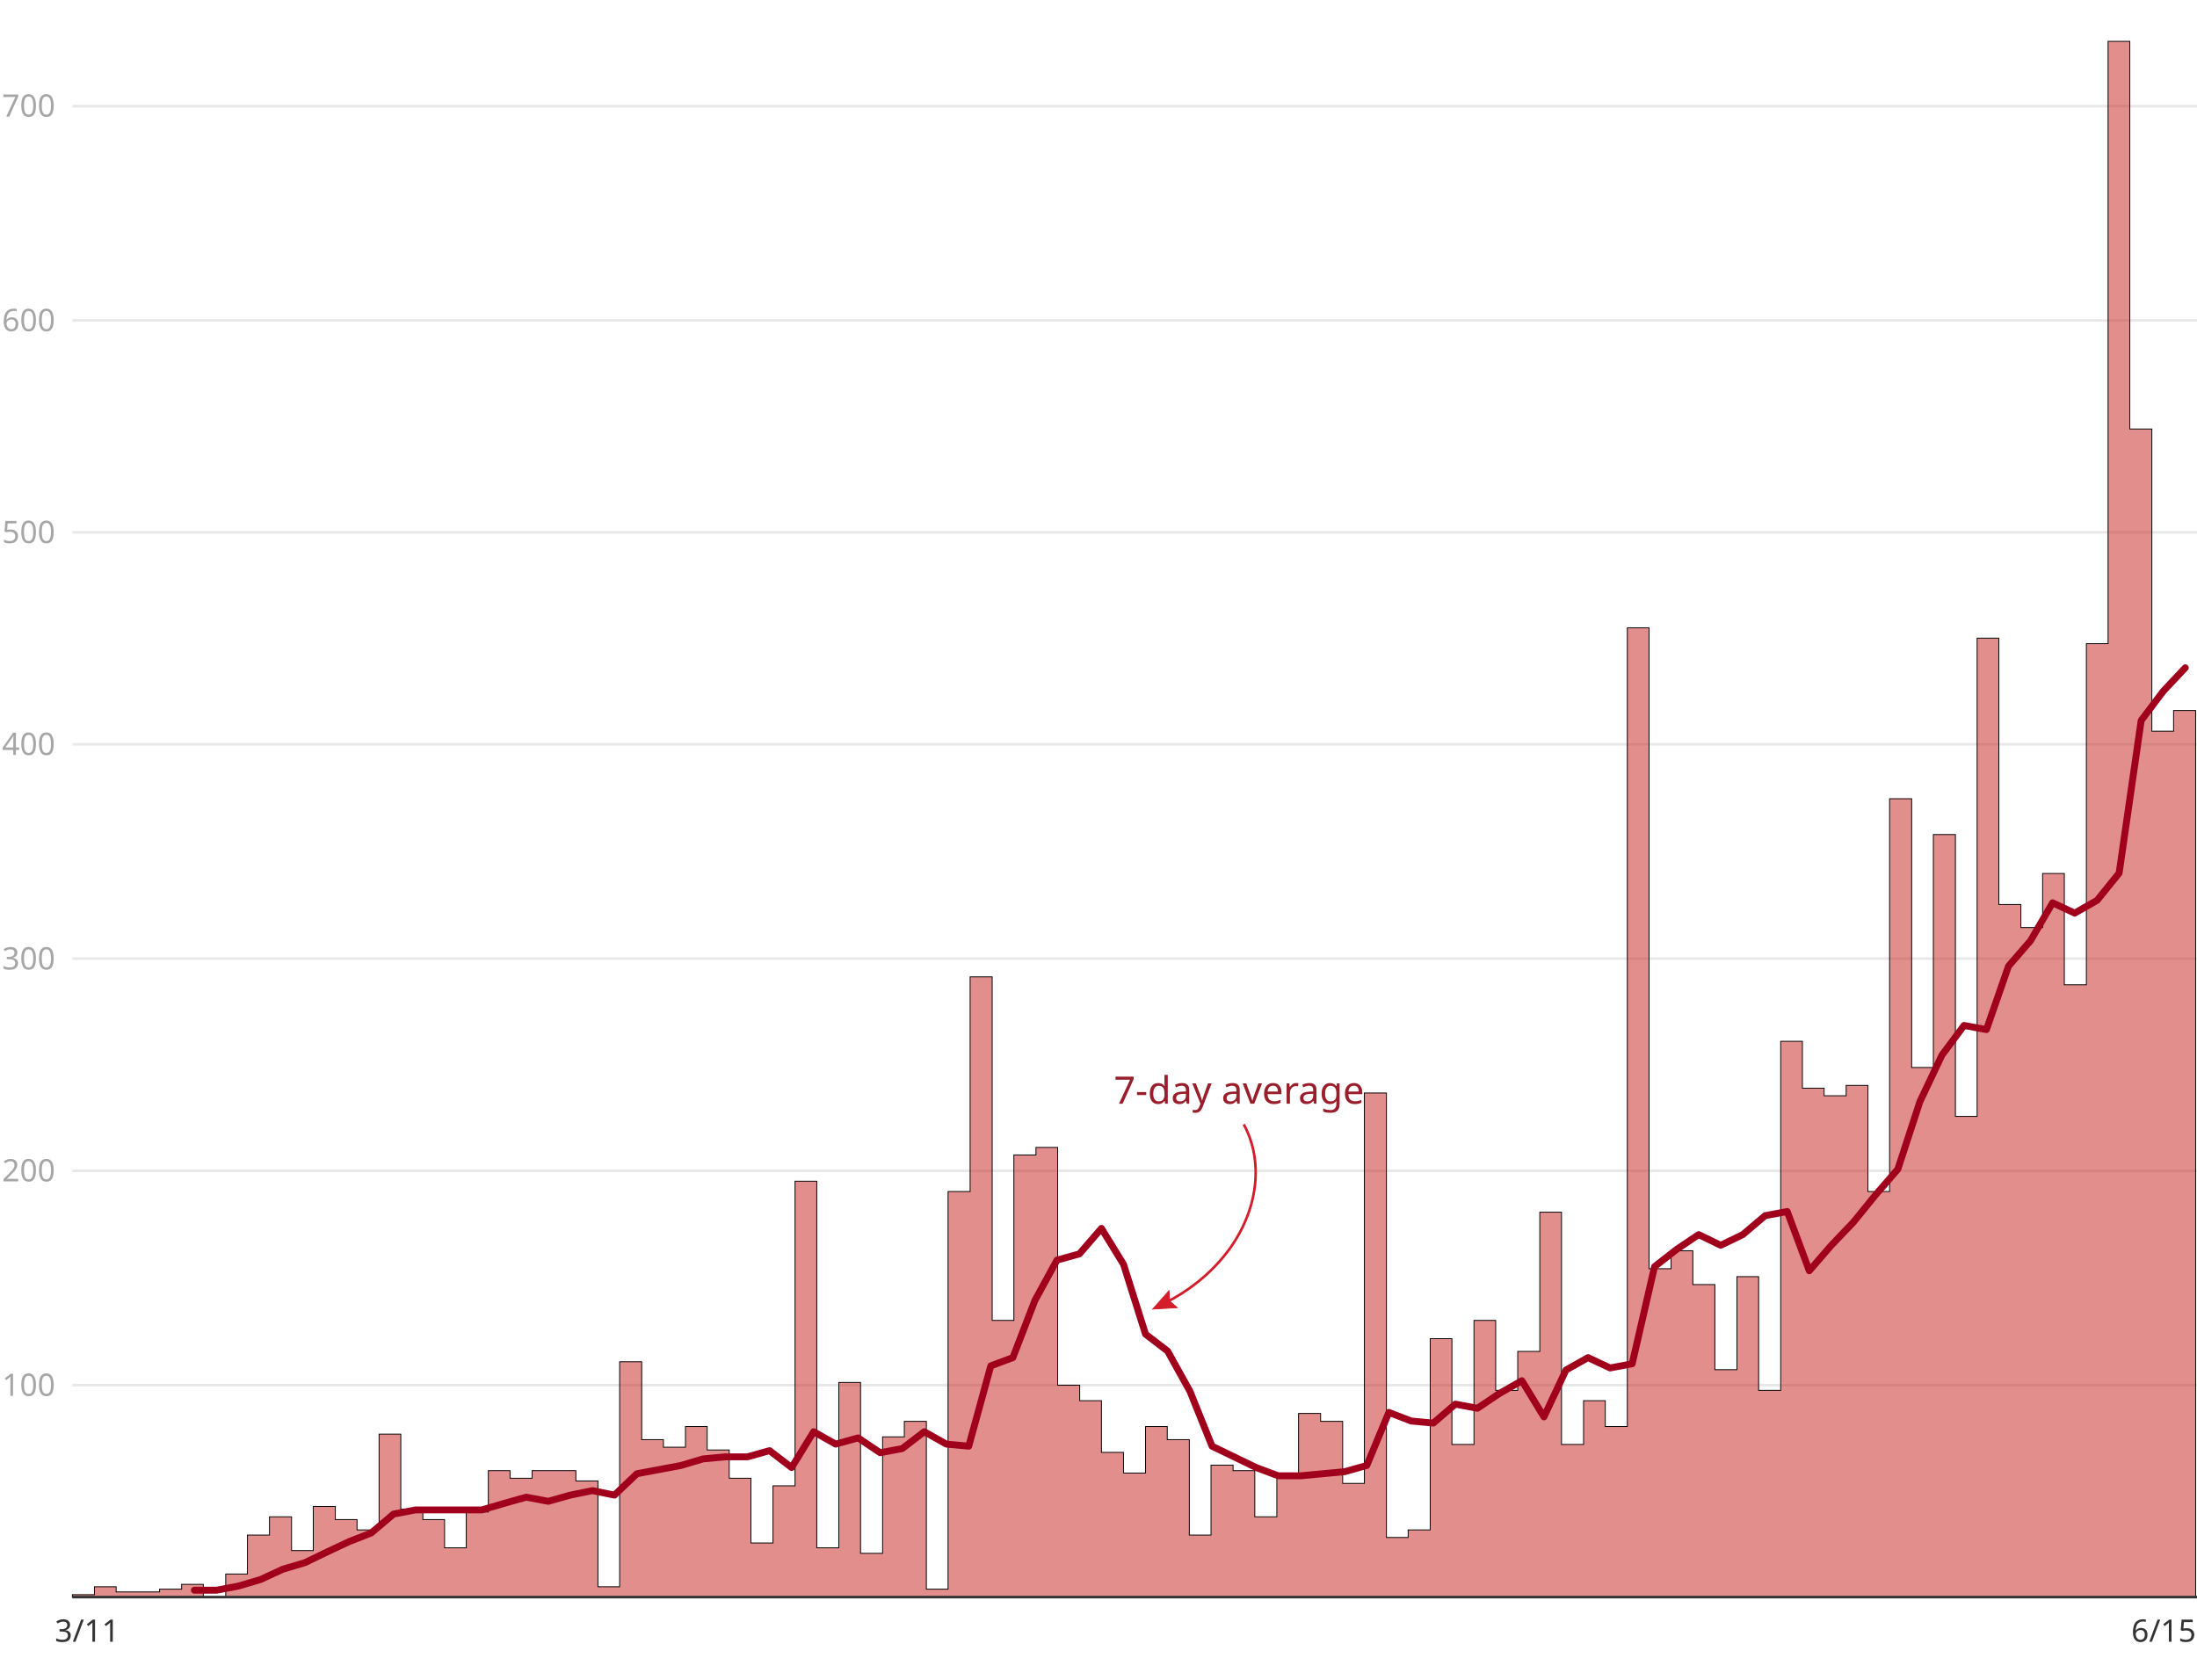
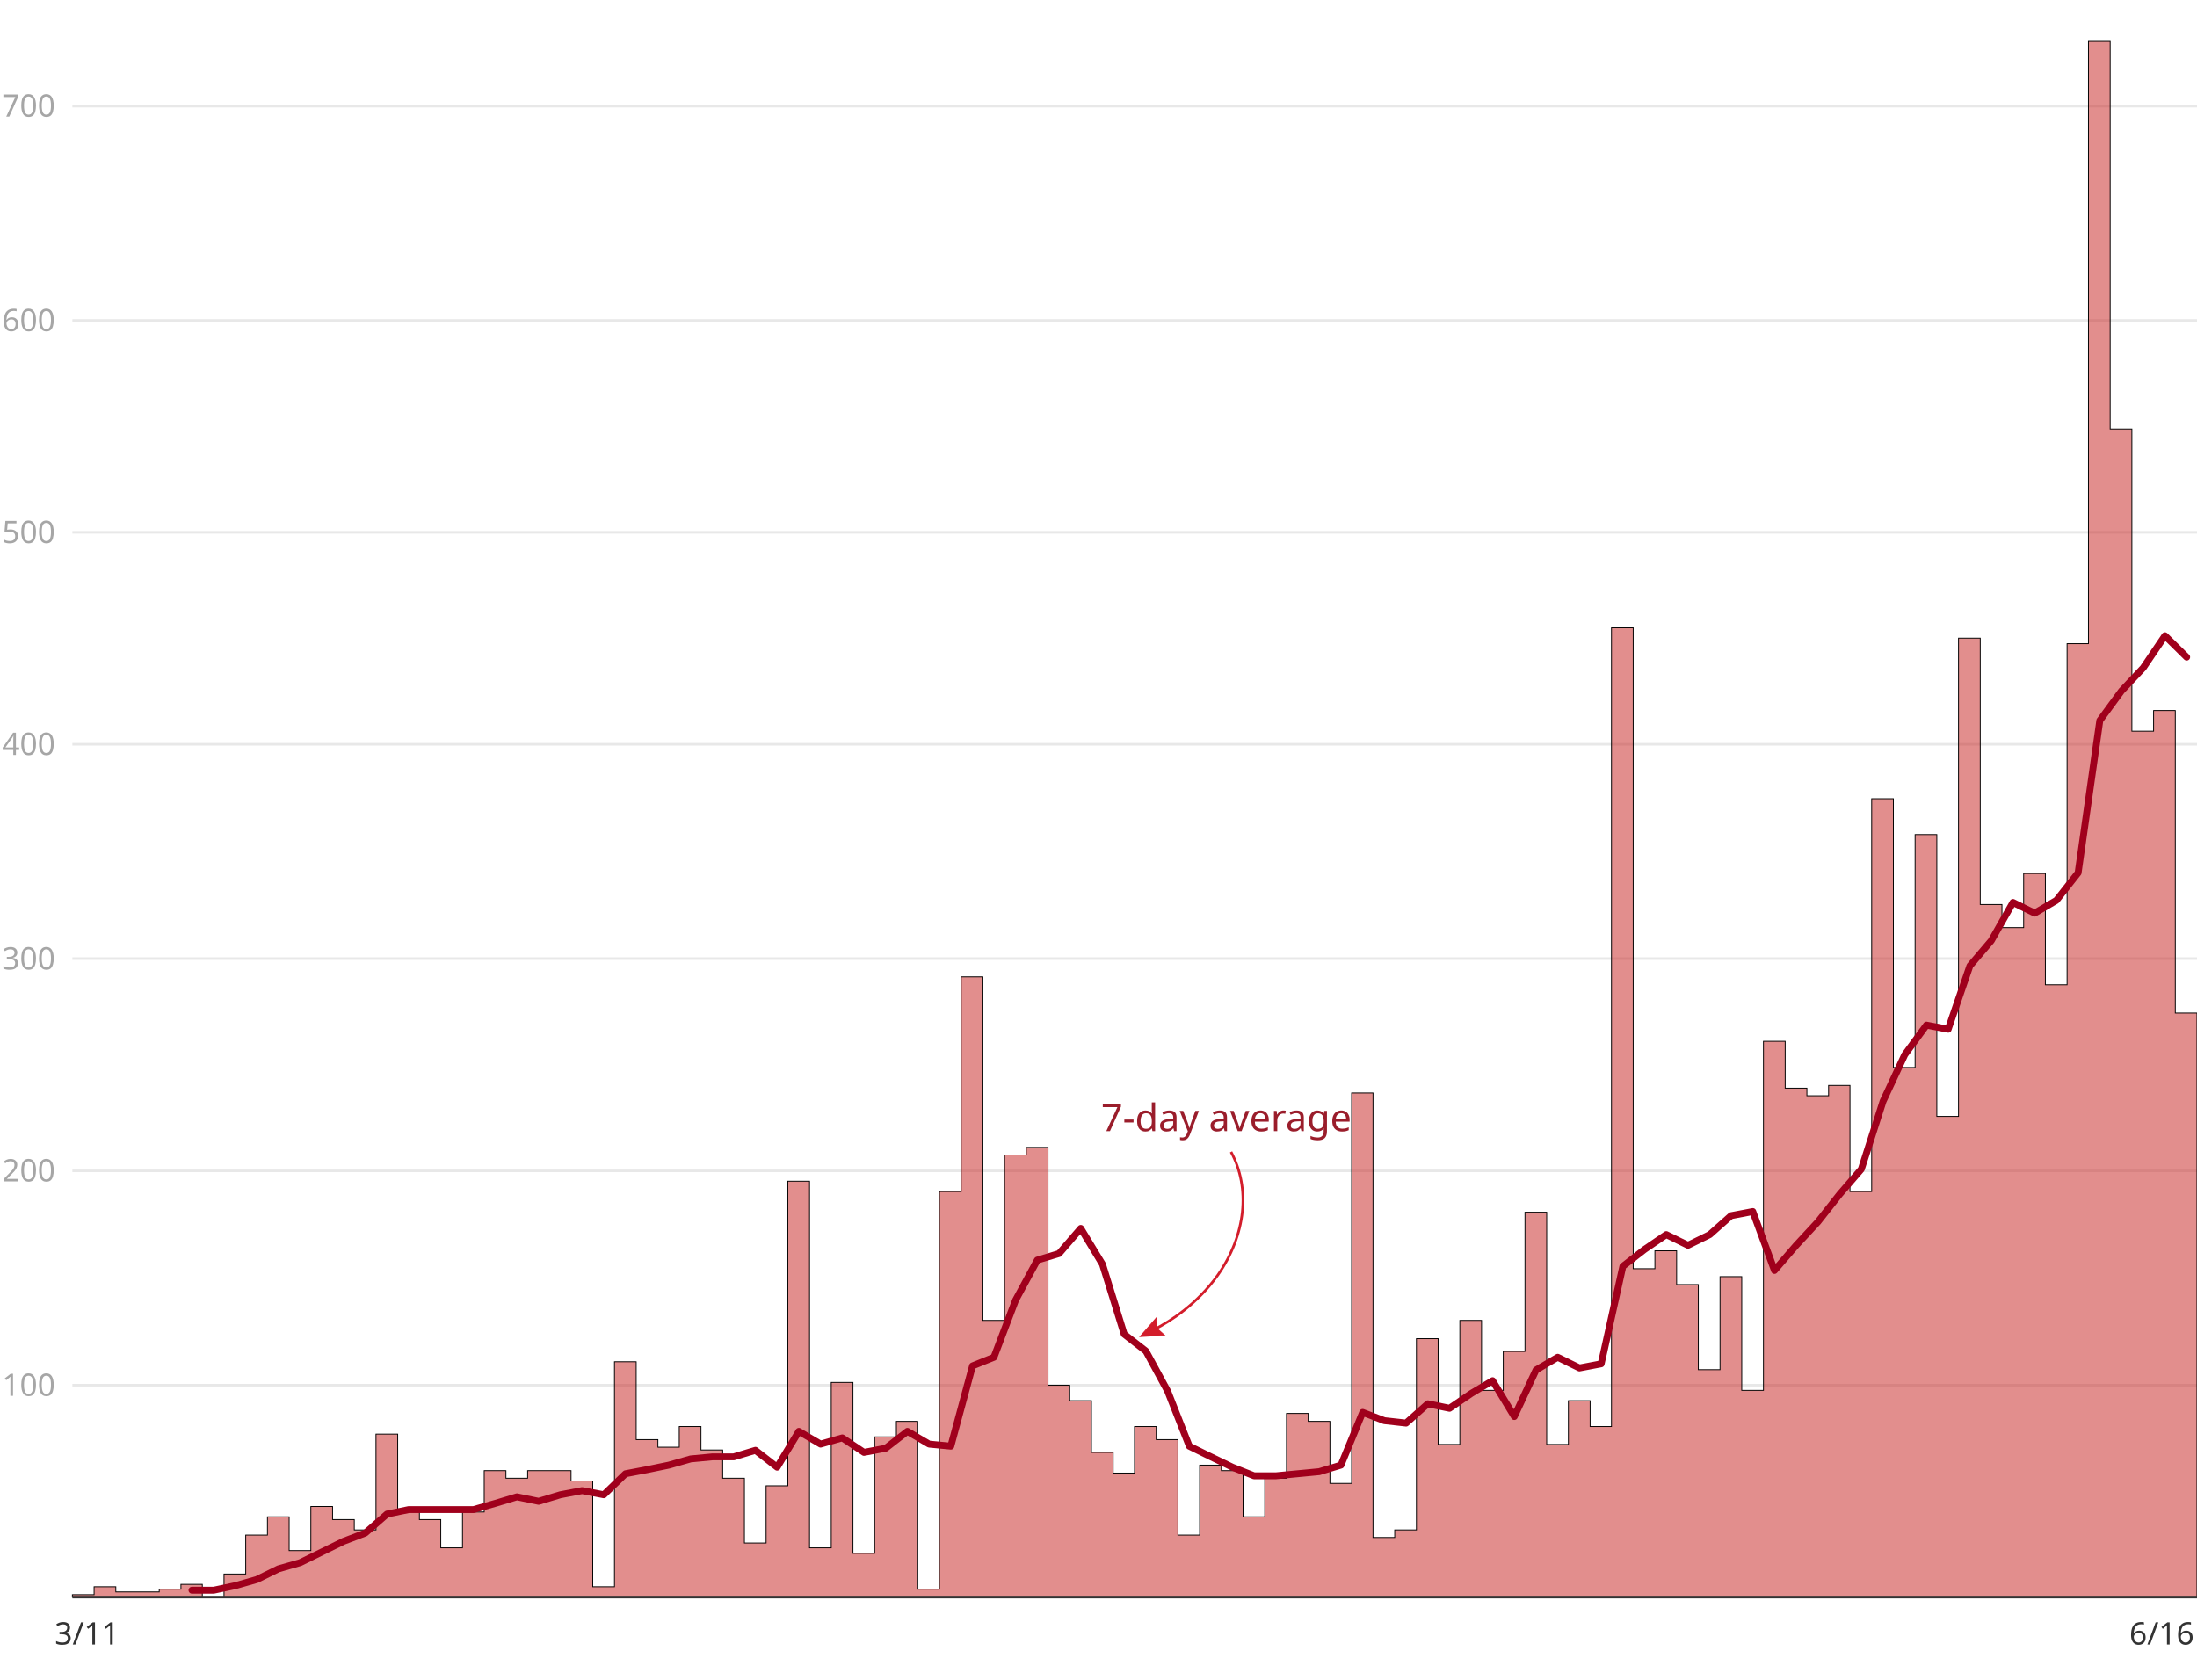
<svg xmlns="http://www.w3.org/2000/svg" xmlns:xlink="http://www.w3.org/1999/xlink" version="1.1" id="Layer_1" x="0px" y="0px" viewBox="0 0 637.5 487.5" style="enable-background:new 0 0 637.5 487.5;" xml:space="preserve">
  <style type="text/css">
	.st0{clip-path:url(#SVGID_2_);}
	.st1{clip-path:url(#SVGID_4_);fill:none;stroke:#E8E8E8;stroke-width:0.75;stroke-miterlimit:10;}
	.st2{clip-path:url(#SVGID_4_);fill:#C71E1D;}
	.st3{clip-path:url(#SVGID_4_);}
	.st4{fill:#C71E1D;fill-opacity:0.5;stroke:#000000;stroke-width:0.25;stroke-miterlimit:10;}
	.st5{clip-path:url(#SVGID_4_);fill:none;stroke:#333333;stroke-width:0.75;stroke-miterlimit:10;}
	.st6{fill:#A6A6A6;}
	.st7{font-family:'Roboto-Regular';}
	.st8{font-size:9px;}
	.st9{fill:none;stroke:#A0001C;stroke-width:2;stroke-linecap:round;stroke-linejoin:round;stroke-miterlimit:10;}
	.st10{fill:#9A1D2B;}
	.st11{font-family:'ArialMT';}
	.st12{font-size:11px;}
	.st13{fill:none;stroke:#D31D2B;stroke-width:0.75;stroke-miterlimit:10;}
	.st14{fill:#D31D2B;stroke:#D31D2B;stroke-width:0.25;stroke-miterlimit:10;}
	.st15{fill:#333333;}
</style>
  <g>
    <defs>
      <rect id="SVGID_1_" width="637.5" height="487.5" />
    </defs>
    <clipPath id="SVGID_2_">
      <use xlink:href="#SVGID_1_" style="overflow:visible;" />
    </clipPath>
    <g class="st0">
      <defs>
        <rect id="SVGID_3_" width="637.5" height="483" />
      </defs>
      <clipPath id="SVGID_4_">
        <use xlink:href="#SVGID_3_" style="overflow:visible;" />
      </clipPath>
      <line class="st1" x1="21" y1="30.8" x2="637.5" y2="30.8" />
      <line class="st1" x1="21" y1="93" x2="637.5" y2="93" />
      <line class="st1" x1="21" y1="154.5" x2="637.5" y2="154.5" />
      <line class="st1" x1="21" y1="216" x2="637.5" y2="216" />
      <line class="st1" x1="21" y1="278.2" x2="637.5" y2="278.2" />
      <line class="st1" x1="21" y1="339.8" x2="637.5" y2="339.8" />
      <line class="st1" x1="21" y1="402" x2="637.5" y2="402" />
-       <path class="st2" d="M59.1,463.5h6.4H59.1z" />
+       <path class="st2" d="M58.7,463.5H65H58.7z" />
      <g class="st3">
-         <polygon class="st4" points="52.7,459.8 52.7,461.2 46.3,461.2 46.3,462 40,462 40,462 33.7,462 33.7,460.5 27.4,460.5      27.4,462.8 21,462.8 21,463.5 27.4,463.5 33.7,463.5 33.7,463.5 40,463.5 40,463.5 46.3,463.5 46.3,463.5 52.7,463.5 59,463.5      59,459.8    " />
-         <polygon class="st4" points="630.7,206.2 630.7,212.2 624.4,212.2 624.4,124.5 618,124.5 618,12 611.7,12 611.7,186.8      605.4,186.8 605.4,285.8 599,285.8 599,253.5 592.7,253.5 592.7,269.2 586.4,269.2 586.4,262.5 580,262.5 580,185.2 573.7,185.2      573.7,324 567.4,324 567.4,242.2 561,242.2 561,309.8 554.7,309.8 554.7,231.8 548.3,231.8 548.3,345.8 542,345.8 542,315      535.7,315 535.7,318 529.3,318 529.3,315.8 523,315.8 523,302.2 516.7,302.2 516.7,403.5 510.3,403.5 510.3,370.5 504,370.5      504,397.5 497.6,397.5 497.6,372.8 491.2,372.8 491.2,363 484.9,363 484.9,368.2 478.5,368.2 478.5,182.2 472.2,182.2 472.2,414      465.8,414 465.8,406.5 459.5,406.5 459.5,419.2 453.1,419.2 453.1,351.8 446.8,351.8 446.8,392.2 440.4,392.2 440.4,403.5      434,403.5 434,383.2 427.7,383.2 427.7,419.2 421.3,419.2 421.3,388.5 415,388.5 415,444 408.6,444 408.6,446.2 402.3,446.2      402.3,317.2 395.9,317.2 395.9,430.5 389.6,430.5 389.6,412.5 383.2,412.5 383.2,410.2 376.8,410.2 376.8,429 370.5,429      370.5,440.2 364.1,440.2 364.1,426.8 357.8,426.8 357.8,425.2 351.4,425.2 351.4,445.5 345.1,445.5 345.1,417.8 338.7,417.8      338.7,414 332.4,414 332.4,427.5 326,427.5 326,421.5 319.6,421.5 319.6,406.5 313.3,406.5 313.3,402 306.9,402 306.9,333      300.6,333 300.6,335.2 294.2,335.2 294.2,383.2 287.9,383.2 287.9,283.5 281.5,283.5 281.5,345.8 275.1,345.8 275.1,461.2      268.8,461.2 268.8,412.5 262.4,412.5 262.4,417 256.1,417 256.1,450.8 249.7,450.8 249.7,401.2 243.4,401.2 243.4,449.2      237,449.2 237,342.8 230.7,342.8 230.7,431.2 224.3,431.2 224.3,447.8 217.9,447.8 217.9,429 211.6,429 211.6,420.8 205.2,420.8      205.2,414 198.9,414 198.9,420 192.5,420 192.5,417.8 186.2,417.8 186.2,395.2 179.8,395.2 179.8,460.5 173.5,460.5 173.5,429.8      167.1,429.8 167.1,426.8 160.7,426.8 154.4,426.8 154.4,429 148,429 148,426.8 141.7,426.8 141.7,438.8 135.3,438.8 135.3,449.2      129,449.2 129,441 122.7,441 122.7,438 116.3,438 116.3,416.2 110,416.2 110,444 103.6,444 103.6,441 97.3,441 97.3,437.2      90.9,437.2 90.9,450 84.6,450 84.6,440.2 78.2,440.2 78.2,445.5 71.8,445.5 71.8,456.8 65.5,456.8 65.5,463.5 71.8,463.5      71.8,463.5 78.2,463.5 84.6,463.5 90.9,463.5 97.3,463.5 103.6,463.5 110,463.5 116.3,463.5 122.7,463.5 129,463.5 135.3,463.5      135.4,463.5 141.7,463.5 148,463.5 154.4,463.5 160.7,463.5 167.1,463.5 173.5,463.5 179.8,463.5 186.2,463.5 192.5,463.5      198.9,463.5 205.2,463.5 211.6,463.5 217.9,463.5 224.3,463.5 230.7,463.5 237,463.5 243.4,463.5 249.7,463.5 256.1,463.5      262.4,463.5 268.8,463.5 275.1,463.5 281.5,463.5 287.9,463.5 294.2,463.5 300.6,463.5 300.6,463.5 306.9,463.5 313.3,463.5      319.6,463.5 319.6,463.5 326,463.5 332.4,463.5 338.7,463.5 345.1,463.5 345.1,463.5 351.4,463.5 357.8,463.5 364.1,463.5      364.1,463.5 370.5,463.5 376.8,463.5 383.2,463.5 389.6,463.5 395.9,463.5 402.3,463.5 408.6,463.5 408.6,463.5 415,463.5      421.3,463.5 427.7,463.5 427.7,463.5 434,463.5 440.4,463.5 446.8,463.5 453.1,463.5 459.5,463.5 465.8,463.5 472.2,463.5      472.2,463.5 478.5,463.5 484.9,463.5 491.2,463.5 491.2,463.5 497.6,463.5 504,463.5 510.3,463.5 516.7,463.5 523,463.5      523,463.5 529.3,463.5 535.7,463.5 542,463.5 542,463.5 548.3,463.5 554.7,463.5 561,463.5 567.3,463.5 567.4,463.5 573.7,463.5      580,463.5 586.3,463.5 586.4,463.5 592.7,463.5 599,463.5 605.4,463.5 611.7,463.5 611.7,463.5 618,463.5 624.4,463.5      630.7,463.5 630.8,463.5 637.1,463.5 637.1,206.2    " />
+         <polygon class="st4" points="52.5,461.2 46.2,461.2 46.2,462 39.9,462 33.6,462 33.6,460.5 27.3,460.5 27.3,462.8 21,462.8      21,463.5 27.3,463.5 33.6,463.5 39.9,463.5 46.2,463.5 52.5,463.5 58.7,463.5 58.7,459.8 52.5,459.8    " />
+         <polygon class="st4" points="631.2,294 631.2,206.2 624.9,206.2 624.9,212.2 618.6,212.2 618.6,124.5 612.3,124.5 612.3,12      606,12 606,186.8 599.8,186.8 599.8,285.8 593.5,285.8 593.5,253.5 587.2,253.5 587.2,269.2 580.9,269.2 580.9,262.5      574.6,262.5 574.6,185.2 568.3,185.2 568.3,324 562,324 562,242.2 555.7,242.2 555.7,309.8 549.4,309.8 549.4,231.8 543.1,231.8      543.1,345.8 536.8,345.8 536.8,315 530.6,315 530.6,318 524.3,318 524.3,315.8 518,315.8 518,302.2 511.7,302.2 511.7,403.5      505.4,403.5 505.4,370.5 499.1,370.5 499.1,397.5 492.8,397.5 492.8,372.8 486.5,372.8 486.5,363 480.2,363 480.2,368.2      473.9,368.2 473.9,182.2 467.6,182.2 467.6,414 461.4,414 461.4,406.5 455.1,406.5 455.1,419.2 448.8,419.2 448.8,351.8      442.5,351.8 442.5,392.2 436.2,392.2 436.2,403.5 429.9,403.5 429.9,383.2 423.6,383.2 423.6,419.2 417.3,419.2 417.3,388.5      411,388.5 411,444 404.7,444 404.7,446.2 398.4,446.2 398.4,317.2 392.2,317.2 392.2,430.5 385.9,430.5 385.9,412.5 379.6,412.5      379.6,410.2 373.3,410.2 373.3,429 367,429 367,440.2 360.7,440.2 360.7,426.8 354.4,426.8 354.4,425.2 348.1,425.2 348.1,445.5      341.8,445.5 341.8,417.8 335.5,417.8 335.5,414 329.2,414 329.2,427.5 323,427.5 323,421.5 316.7,421.5 316.7,406.5 310.4,406.5      310.4,402 304.1,402 304.1,333 297.8,333 297.8,335.2 291.5,335.2 291.5,383.2 285.2,383.2 285.2,283.5 278.9,283.5 278.9,345.8      272.6,345.8 272.6,461.2 266.3,461.2 266.3,412.5 260.1,412.5 260.1,417 253.8,417 253.8,450.8 247.5,450.8 247.5,401.2      241.2,401.2 241.2,449.2 234.9,449.2 234.9,342.8 228.6,342.8 228.6,431.2 222.3,431.2 222.3,447.8 216,447.8 216,429 209.7,429      209.7,420.8 203.4,420.8 203.4,414 197.1,414 197.1,420 190.9,420 190.9,417.8 184.6,417.8 184.6,395.2 178.3,395.2 178.3,460.5      172,460.5 172,429.8 165.7,429.8 165.7,426.8 159.4,426.8 153.1,426.8 153.1,429 146.8,429 146.8,426.8 140.5,426.8 140.5,438.8      134.2,438.8 134.2,449.2 127.9,449.2 127.9,441 121.7,441 121.7,438 115.4,438 115.4,416.2 109.1,416.2 109.1,444 102.8,444      102.8,441 96.5,441 96.5,437.2 90.2,437.2 90.2,450 83.9,450 83.9,440.2 77.6,440.2 77.6,445.5 71.3,445.5 71.3,456.8 65,456.8      65,463.5 71.3,463.5 77.6,463.5 83.9,463.5 90.2,463.5 96.5,463.5 102.8,463.5 109.1,463.5 115.4,463.5 121.7,463.5 127.9,463.5      134.2,463.5 140.5,463.5 146.8,463.5 153.1,463.5 159.4,463.5 165.7,463.5 172,463.5 178.3,463.5 178.3,463.5 184.6,463.5      190.9,463.5 197.1,463.5 203.4,463.5 209.7,463.5 216,463.5 222.3,463.5 228.6,463.5 234.9,463.5 241.2,463.5 247.5,463.5      253.8,463.5 260.1,463.5 266.3,463.5 272.6,463.5 278.9,463.5 278.9,463.5 285.2,463.5 291.5,463.5 297.8,463.5 304.1,463.5      304.1,463.5 310.4,463.5 316.7,463.5 323,463.5 329.2,463.5 329.3,463.5 335.5,463.5 341.8,463.5 348.1,463.5 348.1,463.5      354.4,463.5 360.7,463.5 367,463.5 373.3,463.5 373.3,463.5 379.6,463.5 385.9,463.5 392.2,463.5 398.4,463.5 398.4,463.5      404.7,463.5 411,463.5 417.3,463.5 423.6,463.5 423.6,463.5 429.9,463.5 436.2,463.5 442.5,463.5 442.5,463.5 448.8,463.5      455.1,463.5 461.4,463.5 467.6,463.5 467.6,463.5 473.9,463.5 480.2,463.5 486.5,463.5 492.8,463.5 492.8,463.5 499.1,463.5      505.4,463.5 511.7,463.5 518,463.5 524.3,463.5 530.6,463.5 536.8,463.5 536.8,463.5 543.1,463.5 549.4,463.5 555.7,463.5      555.7,463.5 562,463.5 568.3,463.5 574.6,463.5 580.9,463.5 580.9,463.5 587.2,463.5 593.5,463.5 599.8,463.5 606,463.5      606,463.5 612.3,463.5 618.6,463.5 624.9,463.5 631.2,463.5 631.2,463.5 637.5,463.5 637.5,294    " />
      </g>
      <line class="st5" x1="21" y1="463.5" x2="637.5" y2="463.5" />
    </g>
    <g class="st0">
      <text transform="matrix(1 0 0 1 0.5889 405.0996)" class="st6 st7 st8">100</text>
    </g>
    <g class="st0">
      <text transform="matrix(1 0 0 1 0.5889 342.8496)" class="st6 st7 st8">200</text>
    </g>
    <g class="st0">
      <text transform="matrix(1 0 0 1 0.5889 281.3496)" class="st6 st7 st8">300</text>
    </g>
    <g class="st0">
      <text transform="matrix(1 0 0 1 0.5889 219.0996)" class="st6 st7 st8">400</text>
    </g>
    <g class="st0">
      <text transform="matrix(1 0 0 1 0.5889 157.5996)" class="st6 st7 st8">500</text>
    </g>
    <g class="st0">
      <text transform="matrix(1 0 0 1 0.5889 96.0996)" class="st6 st7 st8">600</text>
    </g>
    <g class="st0">
      <text transform="matrix(1 0 0 1 0.5889 33.8496)" class="st6 st7 st8">700</text>
    </g>
  </g>
-   <polyline class="st9" points="56.4,461.5 62.8,461.5 69.2,460.3 75.6,458.4 82.1,455.4 88.5,453.5 94.9,450.4 101.3,447.4   107.7,444.9 114.2,439.4 120.6,438.2 127,438.2 133.4,438.2 139.8,438.2 146.3,436.3 152.7,434.5 159.1,435.7 165.5,433.9   171.9,432.6 178.3,433.9 184.8,427.7 191.2,426.5 197.6,425.3 204,423.4 210.4,422.8 216.9,422.8 223.3,421 229.7,425.9   236.1,415.5 242.5,419.1 249,417.3 255.4,421.6 261.8,420.4 268.2,415.5 274.6,419.1 281.1,419.7 287.5,396.4 293.9,394   300.3,377.4 306.7,365.7 313.2,363.9 319.6,356.5 326,366.9 332.4,387.2 338.8,392.1 345.3,403.8 351.7,419.7 358.1,422.8   364.5,425.9 370.9,428.3 377.4,428.3 383.8,427.7 390.2,427.1 396.6,425.3 403,409.9 409.5,412.4 415.9,413 422.3,407.5   428.7,408.7 435.1,404.4 441.6,400.7 448,411.2 454.4,397.6 460.8,394 467.2,397 473.6,395.8 480.1,367.6 486.5,362.6 492.9,358.3   499.3,361.4 505.7,358.3 512.2,352.8 518.6,351.6 525,368.8 531.4,361.4 537.8,354.7 544.3,346.7 550.7,339.3 557.1,319.7   563.5,306.2 569.9,297.6 576.4,298.8 582.8,280.4 589.2,273 595.6,262 602,265 608.5,261.3 614.9,253.4 621.3,209.1 627.7,200.6   634.1,193.8 " />
-   <text transform="matrix(1 0 0 1 323.19 320.3136)" class="st10 st11 st12">7-day average</text>
+   <polyline class="st9" points="55.7,461.5 62,461.5 68.2,460.2 74.5,458.4 80.8,455.3 87.1,453.5 93.4,450.4 99.7,447.3 106,444.9   112.3,439.4 118.6,438.1 124.9,438.1 131.2,438.1 137.4,438.1 143.7,436.3 150,434.4 156.3,435.7 162.6,433.8 168.9,432.6   175.2,433.8 181.5,427.7 187.8,426.5 194.1,425.2 200.4,423.4 206.7,422.8 212.9,422.8 219.2,420.9 225.5,425.8 231.8,415.4   238.1,419.1 244.4,417.3 250.7,421.5 257,420.3 263.3,415.4 269.6,419.1 275.9,419.7 282.2,396.4 288.4,393.9 294.7,377.3   301,365.7 307.3,363.8 313.6,356.5 319.9,366.9 326.2,387.2 332.5,392.1 338.8,403.7 345.1,419.7 351.4,422.8 357.6,425.8   363.9,428.3 370.2,428.3 376.5,427.7 382.8,427.1 389.1,425.2 395.4,409.9 401.7,412.3 408,413 414.3,407.4 420.6,408.7   426.9,404.4 433.1,400.7 439.4,411.1 445.7,397.6 452,393.9 458.3,397 464.6,395.8 470.9,367.5 477.2,362.6 483.5,358.3   489.8,361.4 496.1,358.3 502.3,352.8 508.6,351.6 514.9,368.7 521.2,361.4 527.5,354.6 533.8,346.6 540.1,339.3 546.4,319.6   552.7,306.1 559,297.5 565.3,298.7 571.6,280.3 577.8,273 584.1,261.9 590.4,265 596.7,261.3 603,253.3 609.3,209.1 615.6,200.5   621.9,193.8 628.2,184.5 634.5,190.7 " />
+   <text transform="matrix(1 0 0 1 319.5108 328.2766)" class="st10 st11 st12">7-day average</text>
  <g>
    <g>
-       <path class="st13" d="M360.9,326.3c5.7,10.5,4.3,24.1-3.8,35.7c-5.9,8.3-13.5,13.3-18.6,15.9" />
+       <path class="st13" d="M357.2,334.3c5.7,10.5,4.3,24.1-3.8,35.7c-5.9,8.3-13.5,13.3-18.6,15.9" />
      <g>
-         <polygon class="st14" points="339.2,374.6 339.4,377.6 341.6,379.5 334.5,379.9    " />
+         <polygon class="st14" points="335.5,382.5 335.7,385.5 337.9,387.5 330.8,387.9    " />
      </g>
    </g>
  </g>
  <g>
-     <text transform="matrix(1 0 0 1 618.4177 476.4627)" class="st15 st7 st8">6/15</text>
+     <text transform="matrix(1 0 0 1 617.8662 477.2581)" class="st15 st7 st8">6/16</text>
  </g>
  <g>
-     <text transform="matrix(1 0 0 1 15.8925 476.4628)" class="st15 st7 st8">3/11</text>
+     <text transform="matrix(1 0 0 1 15.8747 477.2583)" class="st15 st7 st8">3/11</text>
  </g>
</svg>
